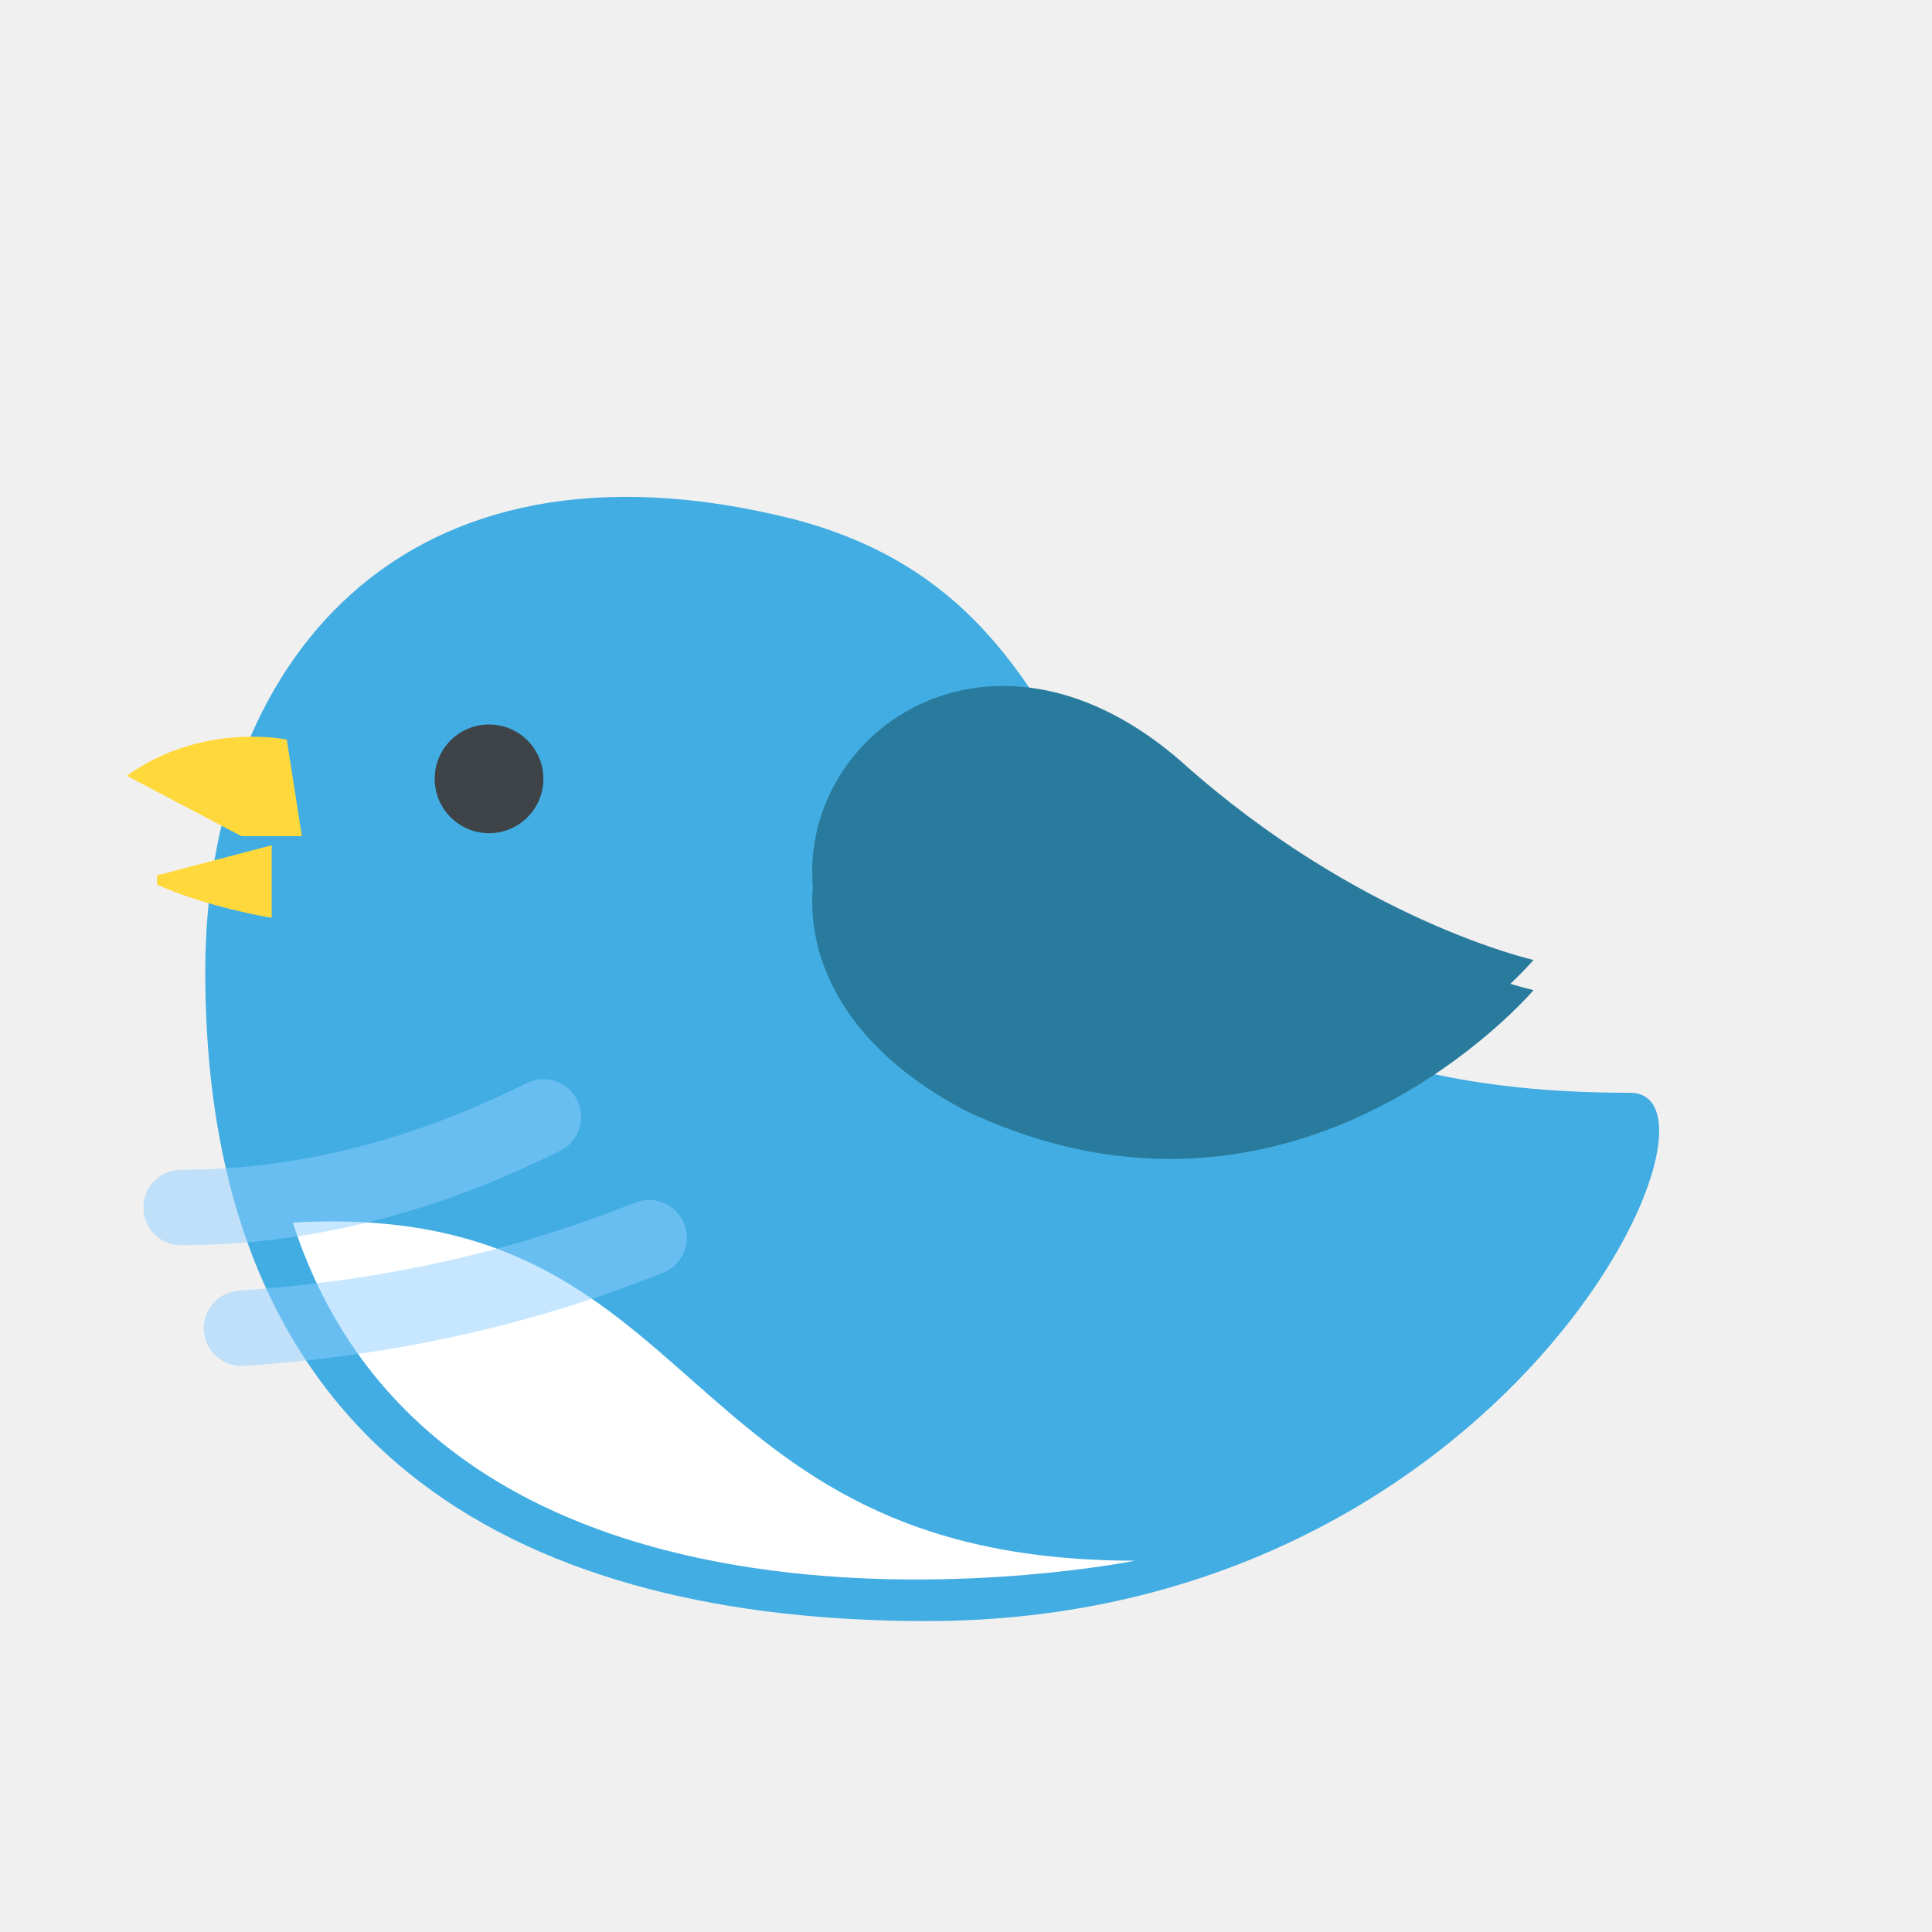
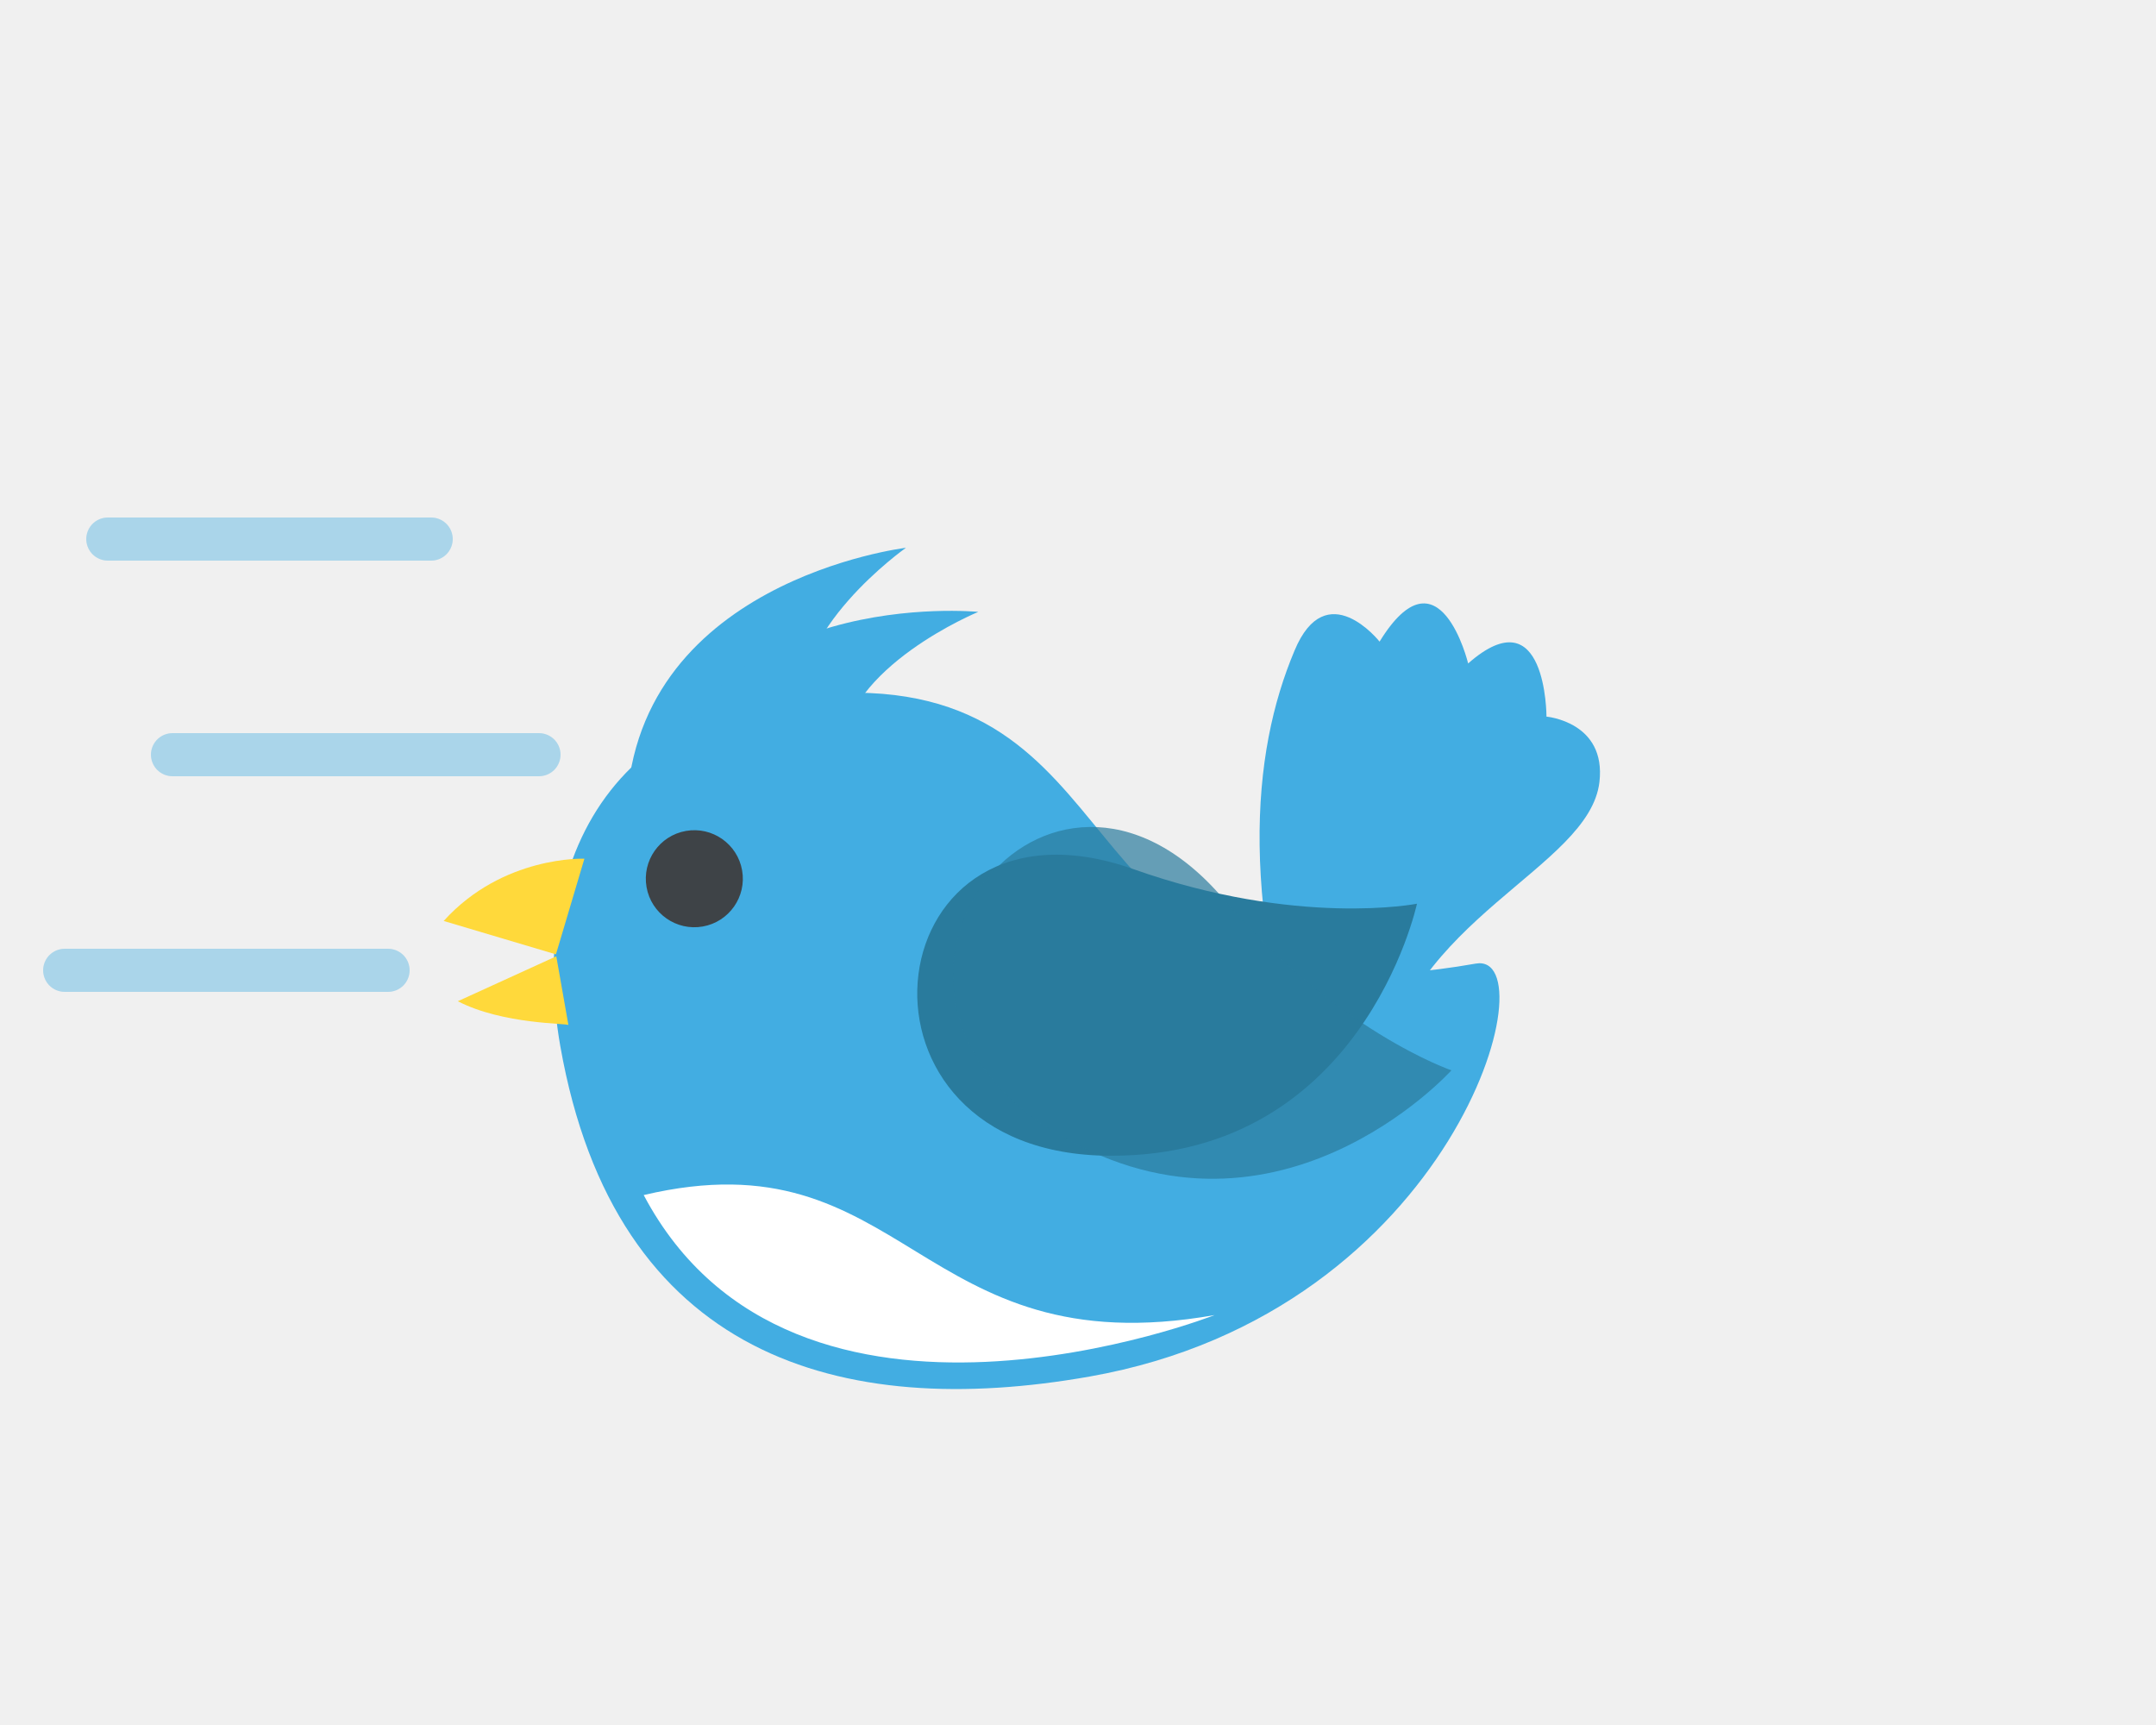
- <svg xmlns="http://www.w3.org/2000/svg" viewBox="0 0 64 64">
-   <path d="M54 36.2c3.9 0-4.1 17.5-23.3 17.5-13 0-23.9-5.2-23.9-21.5 0-10.1 6.4-18.3 19.5-15 13.3 3.5 6.5 19 27.7 19" fill="#42ade2" />
-   <path d="M37.6 51.7c-15.6 0-14-12-27.9-11.2 5.1 15.8 27.9 11.2 27.9 11.2" fill="#fff" />
-   <path d="M39.1 25.2c-9-7.8-18.2 4.8-7.1 10.6 11 5.2 18.8-4 18.8-4s-5.8-1.3-11.7-6.6" fill="#297b9d" />
-   <path d="M39.1 26.2c-9-7.8-18.2 4.8-7.1 10.6 11 5.2 18.8-4 18.8-4s-5.8-1.3-13-6.6" fill="#297b9d" />
-   <circle cx="18" cy="27" r="6.5" fill="#42ade2" />
-   <circle cx="16.2" cy="25.8" r="1.8" fill="#3e4347" />
-   <path d="M5.2 29 9 28v2.4c-.1 0-2.3-.4-3.8-1.1zM8 27.7l-3.8-2c2.5-1.8 5.3-1.2 5.3-1.2l.5 3.2z" fill="#ffd93b" />
-   <path d="M6 40q6 0 12-3M8 44c4.5-.3 9-1.2 13.5-3" opacity=".5" stroke="#8ed0ff" stroke-width="2.5" stroke-linecap="round" fill="none" />
+ <svg xmlns="http://www.w3.org/2000/svg" viewBox="0 0 100 80" enable-background="new 0 0 100 80" role="img" aria-labelledby="title desc">
+   <g transform="translate(20, 15) rotate(-10 32 32) scale(0.9)">
+     <g fill="#42ade2">
+       <path d="m59.8 24.3c0 0 1.1-6.2-3.5-3.4 0 0-.4-6.3-4.3-1.9 0 0-2.1-3.9-4.4-.3-3.1 4.8-5.2 12.4-3.2 25l3.8-2.5c2.7-7.9 12.4-8.8 13.7-13.1.9-3-2.1-3.8-2.1-3.8" />
+     </g>
+     <path d="m54 36.2c3.9 0-4.1 17.5-23.3 17.5-13 0-23.9-5.2-23.9-21.5 0-10.1 6.4-18.3 19.5-15 13.3 3.5 6.5 19 27.7 19" fill="#42ade2" />
+     <path d="m37.6 51.7c-15.6 0-14-12-27.9-11.2 5.1 15.8 27.9 11.2 27.9 11.2" fill="#fff" />
+     <path d="m39.1 29.2c-10-9.8-20.2 6.2-7.9 12.6 12.1 6.2 20.4-4.8 20.4-4.8s-6.1-1.5-12.5-7.8" fill="#297b9d" transform="rotate(-15 35 35)">
+       <animateTransform attributeName="transform" attributeType="XML" type="rotate" from="-15 35 35" to="15 35 35" dur="0.3s" repeatCount="indefinite" additive="sum" />
+     </path>
+     <path d="m39.1 29.2c-10-9.8-20.2 6.2-7.9 12.6 12.1 6.2 20.4-4.8 20.4-4.8s-6.1-1.5-12.5-7.8" fill="#297b9d" opacity="0.7" transform="rotate(15 35 40)">
+       <animateTransform attributeName="transform" attributeType="XML" type="rotate" from="15 35 40" to="-15 35 40" dur="0.3s" repeatCount="indefinite" additive="sum" />
+     </path>
+     <g fill="#42ade2">
+       <path d="m22.1 17.6l-9.9 3.6c2.2-12 16.6-11.2 16.6-11.2s-6.8 3.2-6.7 7.6" />
+       <path d="m23.7 19.8l-10.5 1.4c4.8-11.2 18.7-7.3 18.7-7.3s-7.3 1.6-8.2 5.9" />
+     </g>
+     <g fill="#ffd93b">
+       <path d="m2 29l5.4-1.4v3.6c0-.1-3.3-.6-5.4-2.2" />
+       <path d="M7.4,27.5L2,24.8c3.6-2.8,7.7-1.9,7.7-1.9L7.4,27.5z" />
+     </g>
+     <circle cx="15.1" cy="24.9" r="2.5" fill="#3e4347" />
+   </g>
+   <g stroke="#42ade2" stroke-width="2" stroke-linecap="round" opacity="0.4" fill="none">
+     <line x1="5" y1="25" x2="20" y2="25">
+       <animate attributeName="x1" from="5" to="0" dur="0.6s" repeatCount="indefinite" />
+       <animate attributeName="x2" from="20" to="15" dur="0.6s" repeatCount="indefinite" />
+     </line>
+     <line x1="8" y1="35" x2="25" y2="35">
+       <animate attributeName="x1" from="8" to="3" dur="0.6s" repeatCount="indefinite" />
+       <animate attributeName="x2" from="25" to="20" dur="0.6s" repeatCount="indefinite" />
+     </line>
+     <line x1="3" y1="45" x2="18" y2="45">
+       <animate attributeName="x1" from="3" to="-2" dur="0.6s" repeatCount="indefinite" />
+       <animate attributeName="x2" from="18" to="13" dur="0.6s" repeatCount="indefinite" />
+     </line>
+   </g>
</svg>
